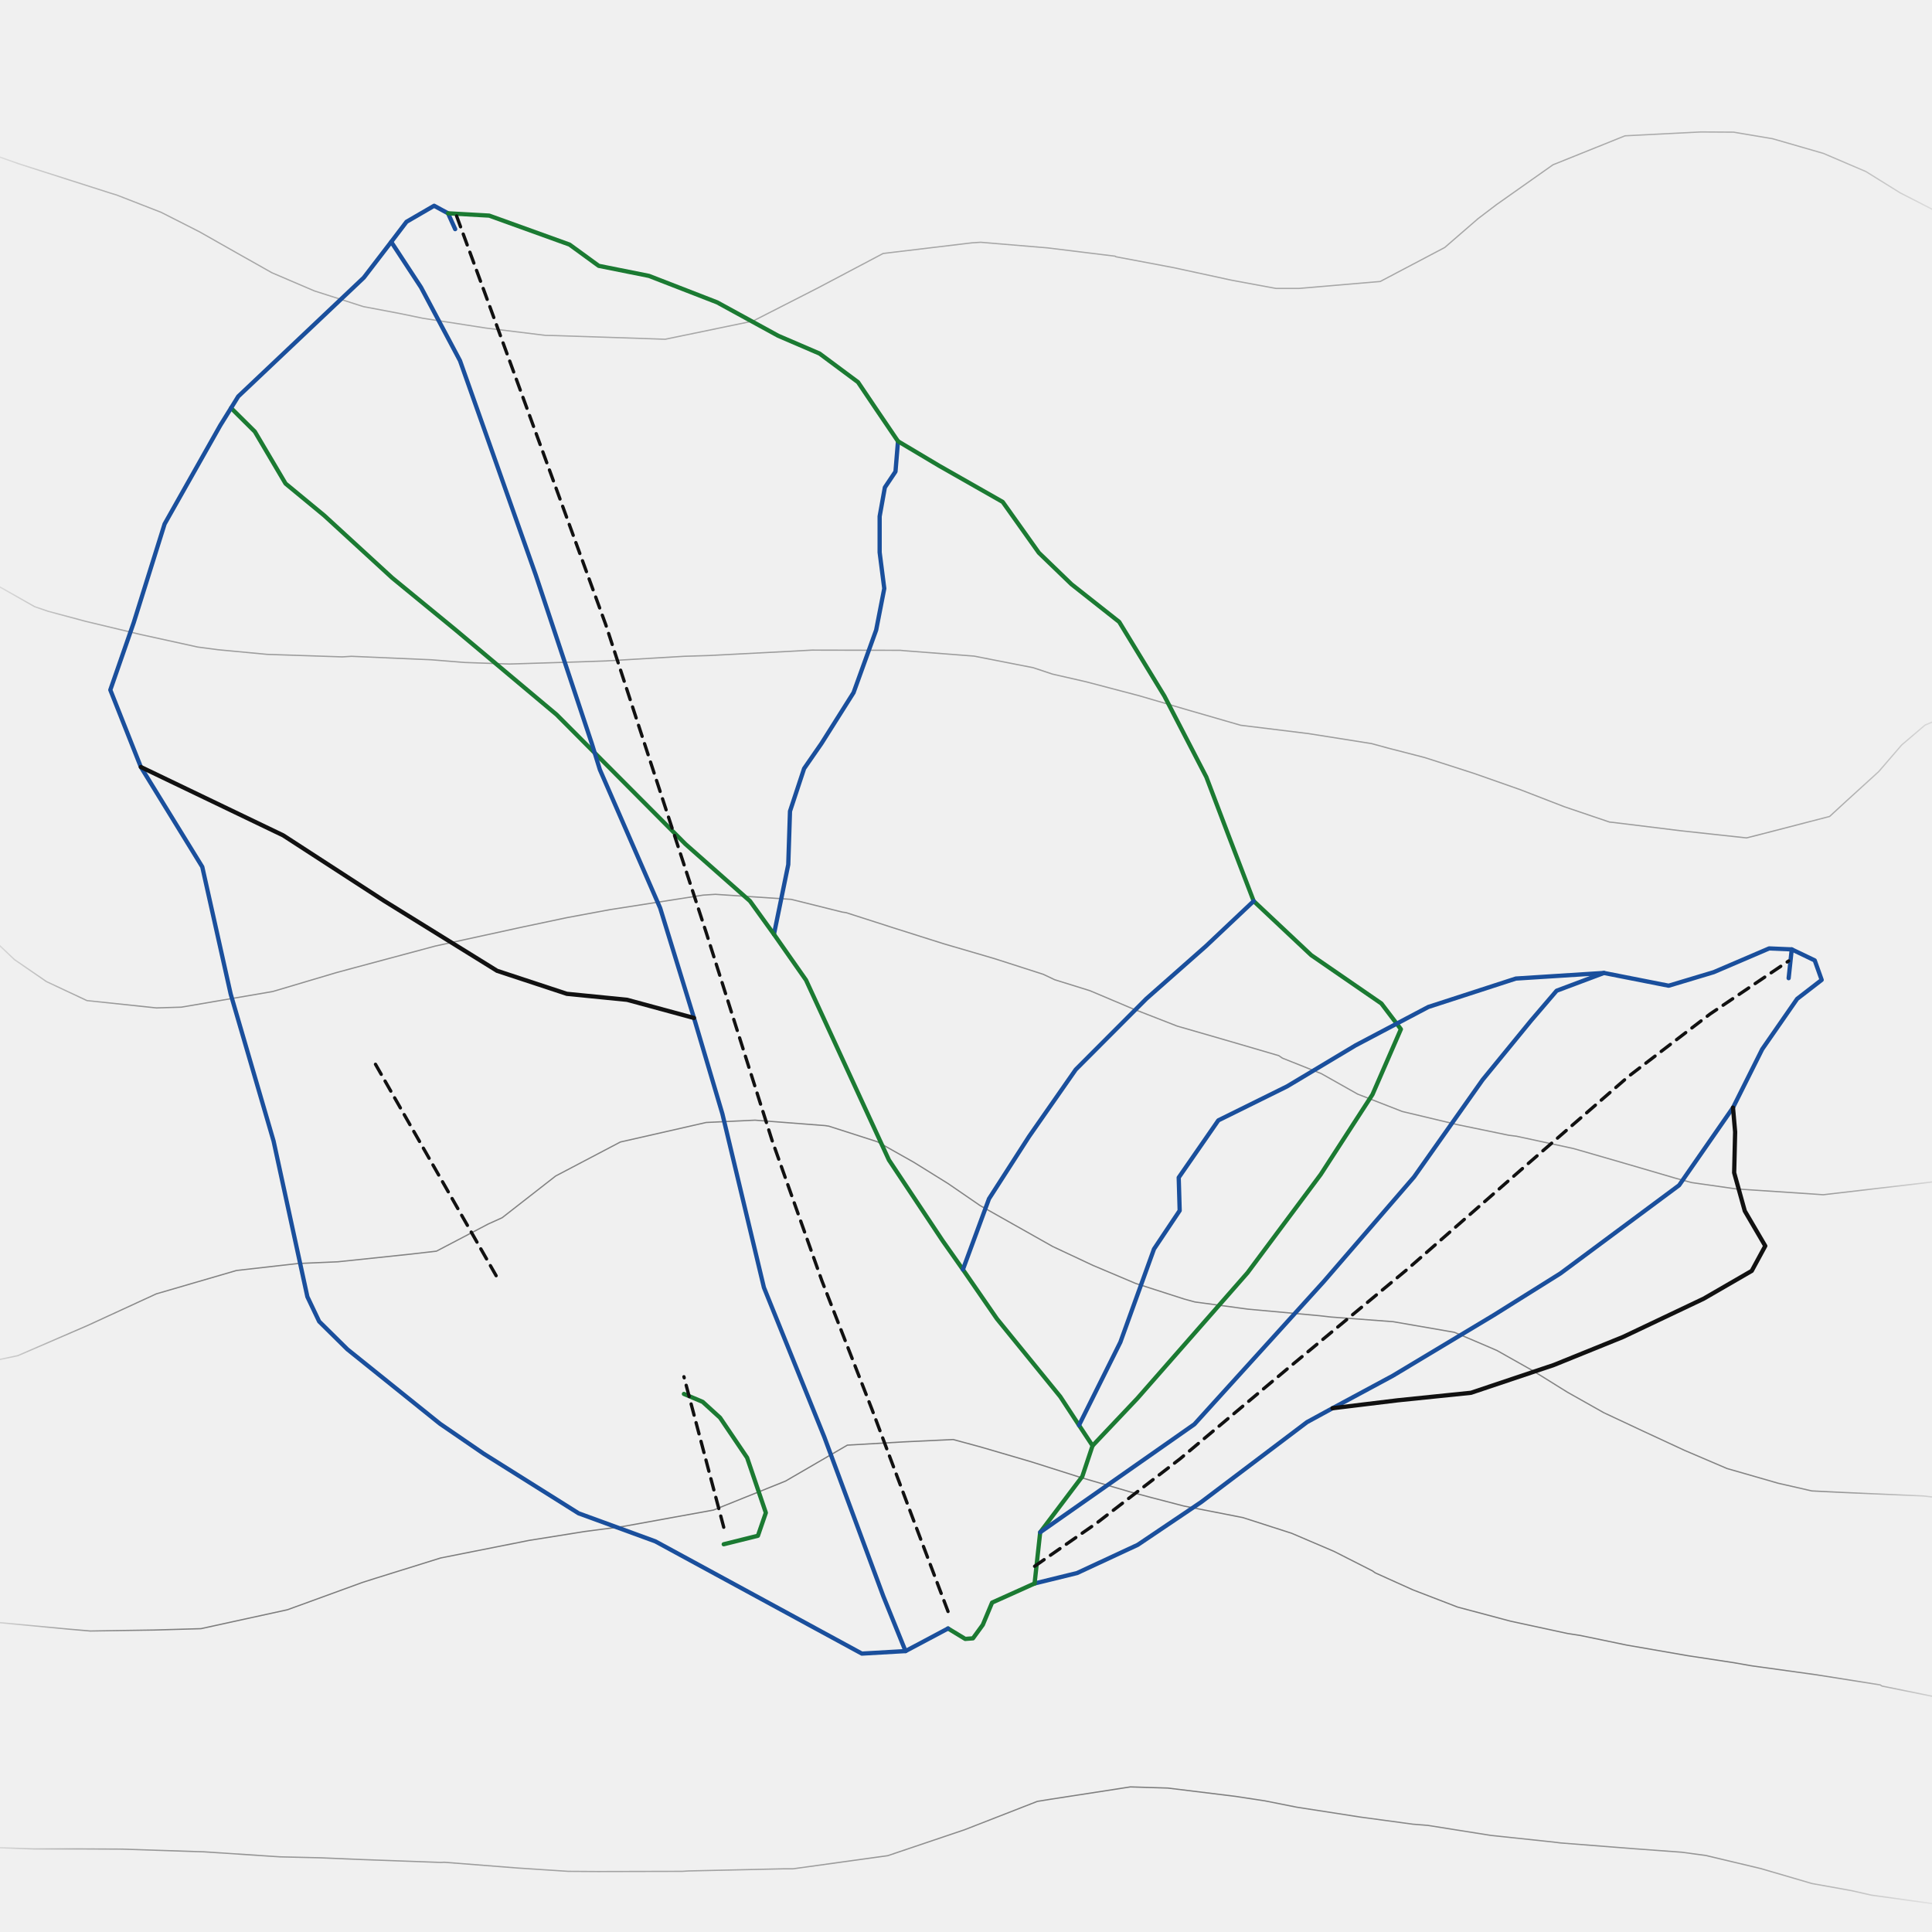
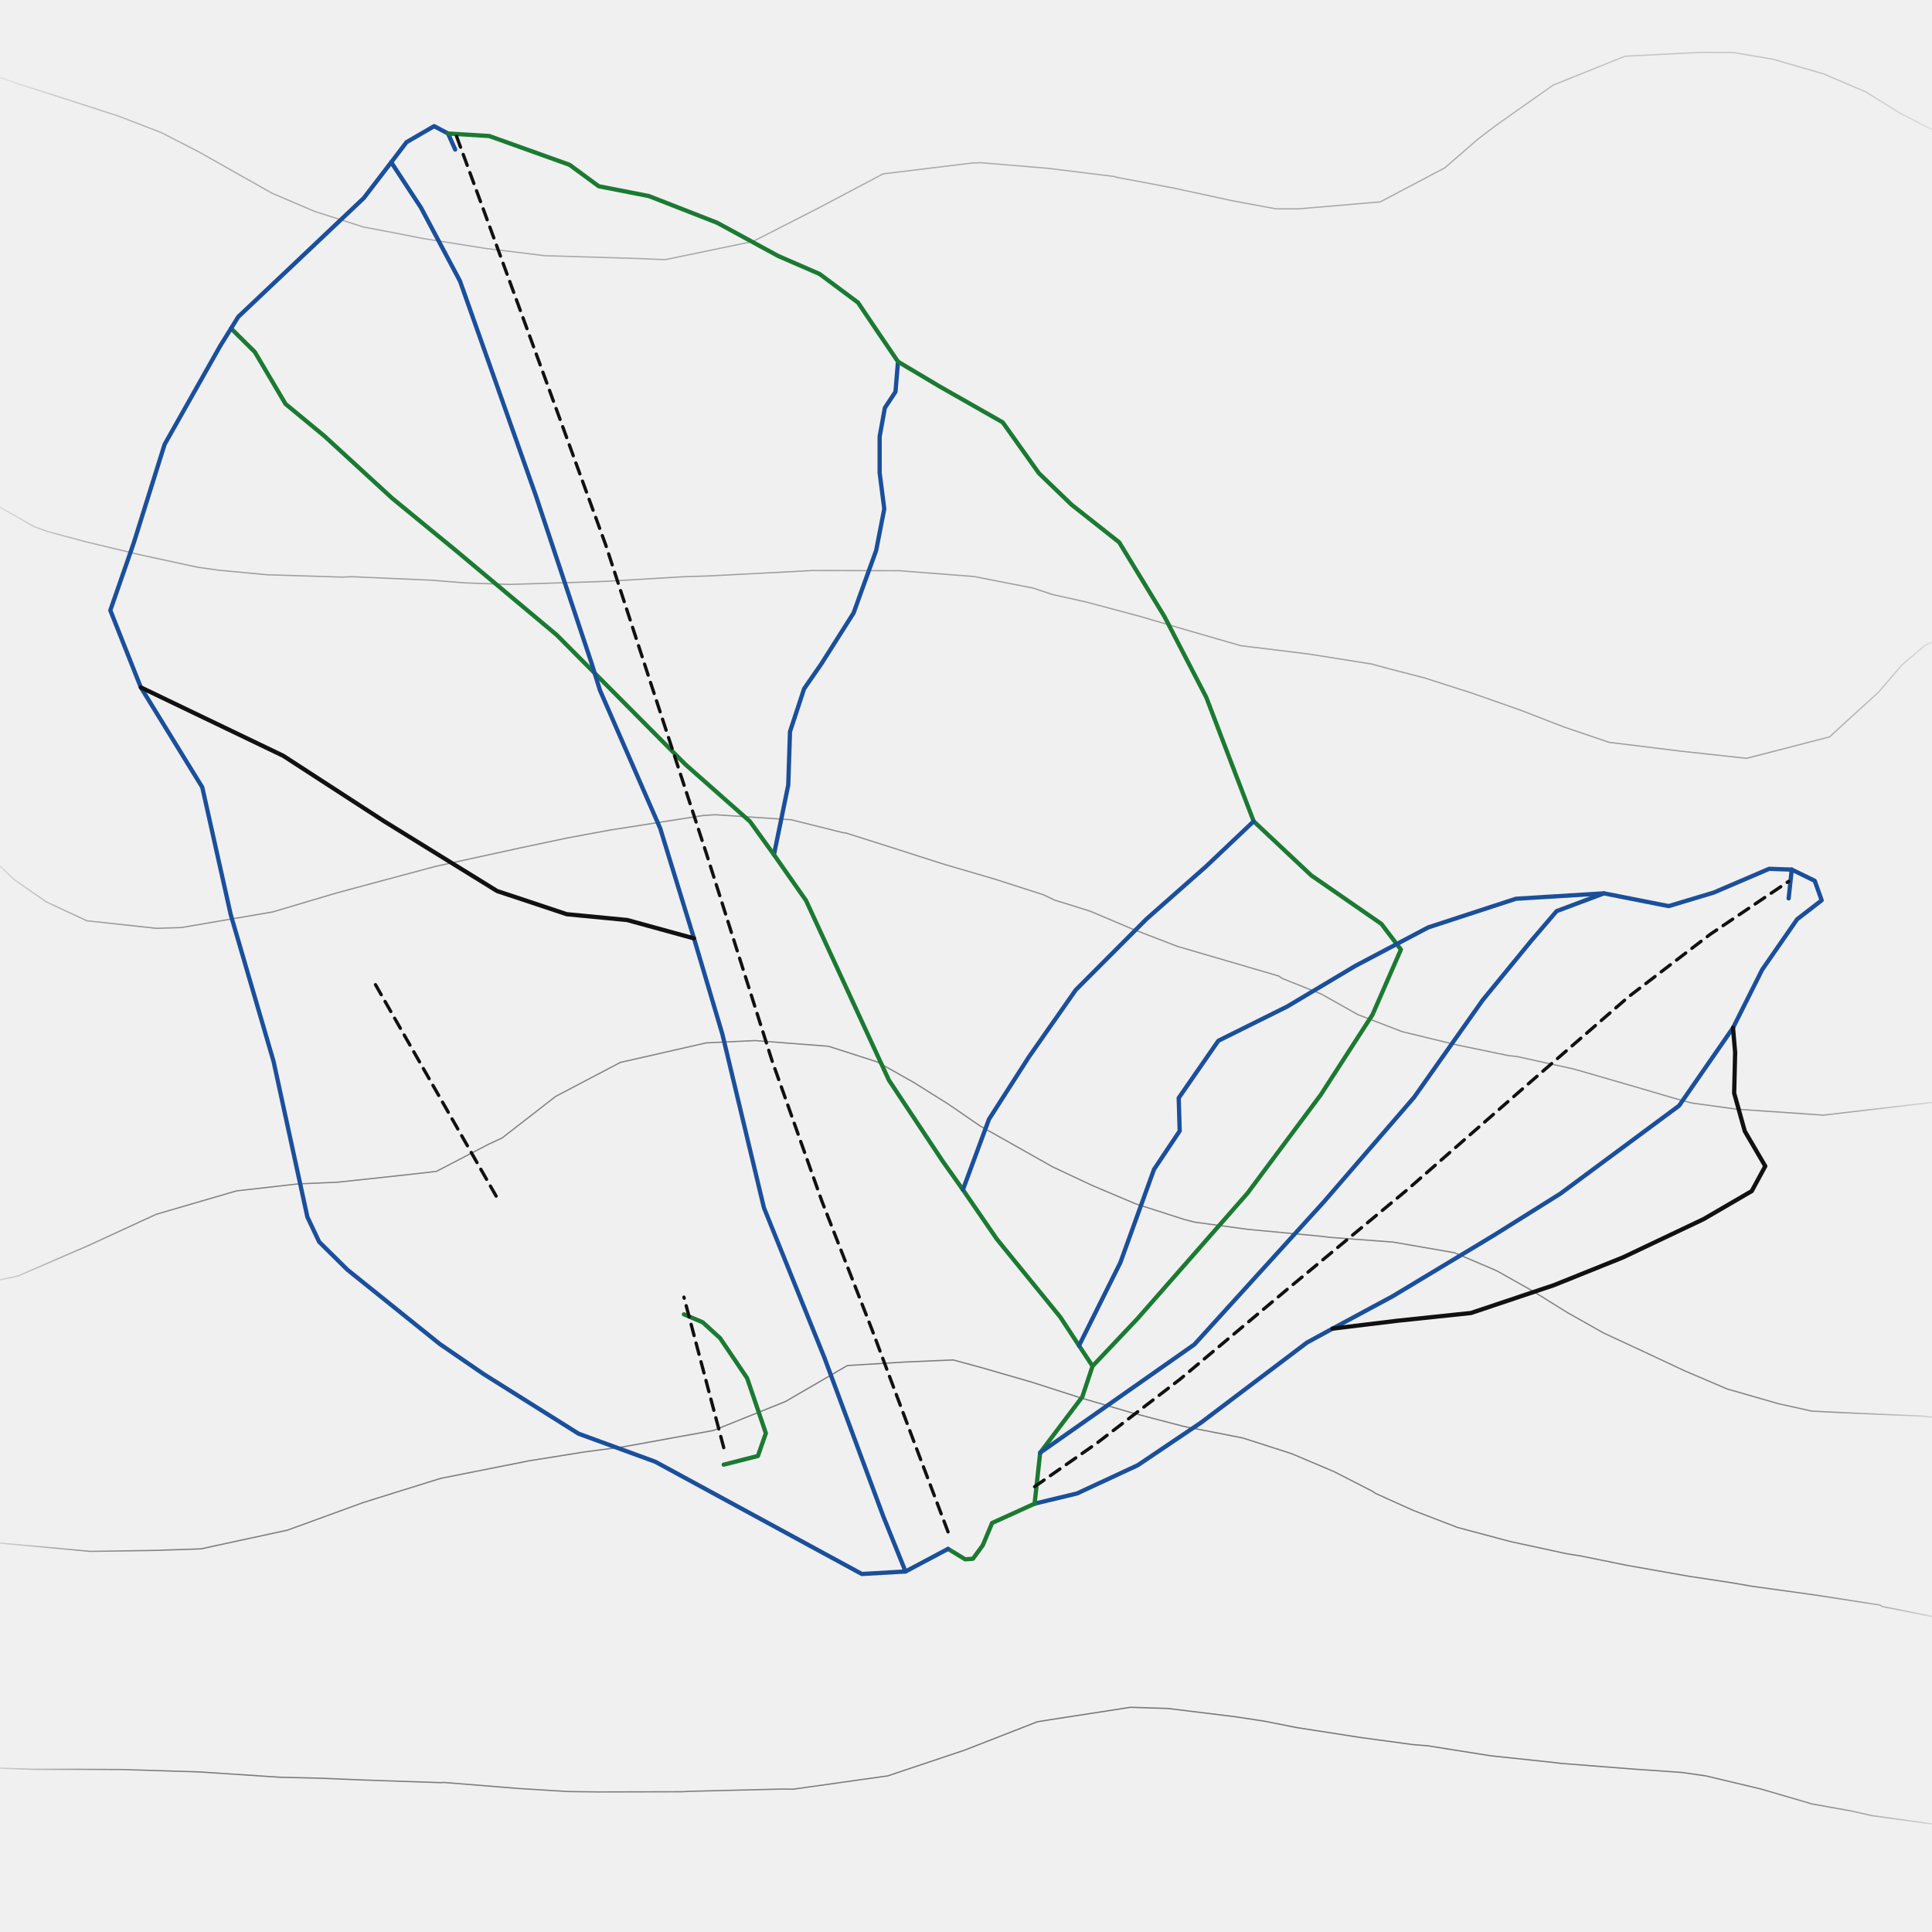
<svg xmlns="http://www.w3.org/2000/svg" viewBox="0 0 1000 1000">
  <g class="sh-frontal-art">
    <defs>
      <filter id="sh-fade-kinosoo-ridge" x="-25%" y="-25%" width="150%" height="150%">
        <feGaussianBlur stdDeviation="42" />
      </filter>
      <mask id="sh-contour-fade-kinosoo-ridge" maskUnits="userSpaceOnUse" x="0" y="0" width="1000" height="1000">
        <rect x="0" y="0" width="1000" height="1000" fill="#000" />
        <rect x="8" y="8" width="984" height="984" fill="#fff" filter="url(#sh-fade-kinosoo-ridge)" />
      </mask>
    </defs>
    <g mask="url(#sh-contour-fade-kinosoo-ridge)">
-       <polyline class="sh-frontal-contour" points="-145.9,-212.3 -118.5,-205.1 -91.1,-197.8 -83.2,-194.8 -65.8,-189.8 -43.8,-180.4 -25.0,-169.8 -6.3,-159.2 13.6,-149.0 34.5,-139.3 55.4,-129.5 77.5,-120.2 93.2,-114.0 102.7,-112.1 134.4,-106.5 168.3,-101.8 170.8,-101.2 217.5,-109.7 254.3,-125.0 274.4,-125.2 312.6,-122.1 319.6,-120.8 345.4,-117.0 376.0,-111.0 394.4,-110.0 411.6,-124.8 419.8,-133.1 418.7,-145.5 410.7,-160.3 402.7,-175.1 401.5,-186.4 401.2,-192.4 411.5,-214.4 415.0,-217.8" fill="none" stroke="#000" stroke-opacity="0.240" stroke-width="0.66" style="fill:none;stroke:#000;stroke-opacity:0.240;stroke-width:0.66;stroke-dasharray:none;stroke-linejoin:round;stroke-linecap:round;vector-effect:none" />
-       <polyline class="sh-frontal-contour" points="-184.3,70.8 -165.1,68.9 -119.3,59.8 -109.5,59.6 -67.0,60.9 -56.4,62.4 -38.5,67.8 -14.3,76.3 9.8,84.8 35.1,92.9 57.3,100.0 60.3,100.9 83.4,109.9 103.3,120.0 122.0,130.6 140.8,141.2 162.8,150.6 188.1,158.7 206.6,162.2 218.7,164.7 251.5,169.8 282.4,173.6 287.5,173.7 330.0,175.1 344.3,175.6 389.7,166.2 423.6,148.9 457.1,131.2 503.0,125.7 507.6,125.4 542.2,128.3 577.2,132.6 577.6,132.9 607.8,138.6 637.3,145.0 660.5,149.3 672.3,149.3 714.4,145.7 747.8,128.1 765.0,113.2 774.6,105.9 803.8,85.3 841.1,70.3 880.4,68.3 897.3,68.4 917.5,71.8 943.8,79.4 965.8,88.8 983.5,99.8 1003.4,110.0 1026.4,118.9 1032.9,121.0 1053.8,126.2 1082.3,133.0 1110.8,139.8 1129.5,146.9 1135.0,148.3 1157.0,157.7 1182.2,165.7 1219.4,168.1" fill="none" stroke="#000" stroke-opacity="0.308" stroke-width="0.66" style="fill:none;stroke:#000;stroke-opacity:0.308;stroke-width:0.66;stroke-dasharray:none;stroke-linejoin:round;stroke-linecap:round;vector-effect:none" />
-       <polyline class="sh-frontal-contour" points="-211.4,242.0 -194.5,246.7 -185.1,249.7 -156.6,256.5 -129.2,263.8 -101.8,271.0 -97.9,272.6 -74.4,278.3 -43.8,284.2 -19.6,292.8 -0.8,303.4 17.9,314.0 24.9,316.4 44.3,321.6 72.7,328.4 102.3,334.9 112.9,336.3 138.3,338.7 177.2,340.0 181.9,339.7 223.3,341.5 240.6,342.9 263.6,343.7 299.2,342.6 313.7,342.1 354.1,339.7 367.0,339.3 409.4,337.1 420.2,336.5 466.0,336.6 468.0,336.8 504.2,339.6 534.8,345.6 544.7,348.9 562.2,352.9 589.6,360.1 615.9,367.8 642.2,375.4 677.2,379.7 710.0,384.9 718.4,387.2 737.4,392.1 762.6,400.2 786.8,408.7 809.8,417.6 833.1,425.5 835.1,425.7 870.0,430.0 904.0,433.7 911.5,431.8 947.0,422.6 955.7,414.6 972.4,399.4 984.3,385.6 996.4,375.3 1033.1,359.9 1055.5,357.9 1087.0,356.3 1101.2,358.0 1136.2,362.3 1159.4,365.5 1170.0,367.0 1201.7,372.6" fill="none" stroke="#000" stroke-opacity="0.345" stroke-width="0.66" style="fill:none;stroke:#000;stroke-opacity:0.345;stroke-width:0.66;stroke-dasharray:none;stroke-linejoin:round;stroke-linecap:round;vector-effect:none" />
-       <polyline class="sh-frontal-contour" points="-196.6,484.0 -192.1,484.8 -154.9,488.2 -134.2,486.3 -93.6,473.6 -49.2,463.4 -45.6,463.6 -21.4,472.1 -5.9,484.0 7.5,496.7 24.1,508.1 45.0,517.9 81.0,521.7 93.9,521.3 141.2,513.2 174.2,503.4 182.7,501.1 225.2,489.7 270.1,479.9 293.3,475.0 315.9,470.8 364.0,463.3 370.3,462.9 409.5,465.5 436.0,472.1 438.0,472.4 463.2,480.5 488.5,488.5 514.8,496.2 540.0,504.3 545.9,507.1 564.2,512.8 586.2,522.1 609.3,531.1 635.6,538.7 661.9,546.4 663.8,547.7 683.9,555.7 702.7,566.3 725.8,575.3 754.3,582.1 780.9,587.6 784.9,588.1 814.5,594.5 840.8,602.1 867.1,609.8 875.6,612.1 898.8,615.4 938.1,618.0 943.7,618.4 994.2,612.5 1000.0,611.8 1045.7,611.9 1053.3,612.5 1083.9,615.0 1115.6,620.5 1127.6,623.0 1148.4,625.7 1181.2,630.8 1205.3,635.8 1212.9,636.4" fill="none" stroke="#000" stroke-opacity="0.401" stroke-width="0.66" style="fill:none;stroke:#000;stroke-opacity:0.401;stroke-width:0.66;stroke-dasharray:none;stroke-linejoin:round;stroke-linecap:round;vector-effect:none" />
-       <polyline class="sh-frontal-contour" points="-204.4,721.9 -197.3,722.2 -157.6,721.6 -139.6,721.2 -103.3,718.4 -86.2,717.4 -39.2,711.3 -36.1,711.2 9.2,701.7 45.5,686.0 80.9,669.7 122.4,657.6 154.2,654.0 174.9,653.1 212.9,649.1 225.9,647.6 252.8,633.5 259.9,630.3 287.6,608.7 321.1,591.1 365.5,581.0 390.8,579.8 427.0,582.6 429.0,582.9 454.2,591.0 473.0,601.6 490.7,612.6 507.3,624.0 526.1,634.6 544.9,645.2 565.8,655.0 587.8,664.3 613.0,672.4 618.5,673.9 645.8,677.6 682.9,681.0 689.0,681.7 721.1,684.1 752.8,689.6 770.4,697.1 774.8,699.0 793.6,709.6 811.3,720.6 830.1,731.2 851.0,741.0 871.9,750.7 893.9,760.1 920.3,767.7 937.8,771.7 954.1,772.5 995.5,774.3 1001.6,775.0 1043.4,773.5 1060.3,774.7 1084.8,775.3 1117.6,780.5 1130.7,782.5 1149.3,786.0 1180.0,792.0 1211.2,797.3 1212.8,797.2" fill="none" stroke="#000" stroke-opacity="0.457" stroke-width="0.66" style="fill:none;stroke:#000;stroke-opacity:0.457;stroke-width:0.66;stroke-dasharray:none;stroke-linejoin:round;stroke-linecap:round;vector-effect:none" />
-       <polyline class="sh-frontal-contour" points="-193.5,841.5 -190.3,841.3 -143.5,841.0 -135.3,840.9 -91.3,838.6 -79.1,839.0 -43.5,837.9 -19.9,839.0 -2.0,839.7 35.1,843.2 46.7,844.2 79.7,843.7 104.0,843.0 148.8,833.2 187.5,819.1 194.4,816.9 228.1,806.4 273.9,797.3 302.7,792.7 322.5,790.1 369.3,781.6 406.6,766.6 438.6,748.0 468.1,746.3 493.4,745.1 507.4,748.9 533.7,756.6 558.9,764.6 585.3,772.3 596.2,775.2 612.7,779.5 643.3,785.5 668.5,793.6 690.5,803.0 710.4,813.1 711.8,814.1 731.3,822.9 754.4,831.8 781.8,839.1 811.4,845.5 817.9,846.5 842.0,851.5 873.7,857.0 897.4,860.6 906.5,862.2 940.4,866.9 973.2,872.1 974.1,872.7 1002.7,878.5 1032.3,884.9 1058.8,890.4 1062.9,890.9 1096.8,895.6 1130.8,899.2 1132.8,899.5 1172.0,902.1 1195.6,903.2 1214.5,903.5" fill="none" stroke="#000" stroke-opacity="0.480" stroke-width="0.66" style="fill:none;stroke:#000;stroke-opacity:0.480;stroke-width:0.66;stroke-dasharray:none;stroke-linejoin:round;stroke-linecap:round;vector-effect:none" />
-       <polyline class="sh-frontal-contour" points="-205.3,950.1 -191.8,948.9 -150.5,947.1 -141.8,947.3 -101.4,949.5 -85.7,951.1 -64.3,953.0 -25.1,955.6 -19.9,955.7 17.4,957.0 41.1,957.0 63.2,957.1 102.1,958.4 105.6,958.5 144.9,961.1 165.9,961.6 187.4,962.5 228.3,964.0 229.9,963.9 268.1,966.9 294.1,968.6 309.5,968.7 353.2,968.6 356.3,968.4 405.3,967.3 410.4,967.3 459.5,960.5 499.2,947.1 536.9,932.4 543.7,931.3 585.1,924.9 604.5,925.5 639.5,929.8 654.6,932.1 671.2,935.4 704.0,940.5 731.3,944.2 738.9,944.8 771.7,950.0 803.7,953.4 807.7,953.9 845.9,956.9 870.4,958.7 883.0,960.4 911.5,967.2 937.8,974.9 958.4,978.6 968.5,980.9 1002.3,985.6 1030.8,987.8 1040.5,988.6 1078.7,991.7 1097.5,993.1 1117.9,994.3 1157.2,997.0 1163.3,997.7 1192.1,1001.3" fill="none" stroke="#000" stroke-opacity="0.500" stroke-width="0.66" style="fill:none;stroke:#000;stroke-opacity:0.500;stroke-width:0.66;stroke-dasharray:none;stroke-linejoin:round;stroke-linecap:round;vector-effect:none" />
+       <polyline class="sh-frontal-contour" points="-25.0,-211.0 -6.3,-200.4 13.6,-190.3 34.5,-180.5 55.4,-170.7 77.5,-161.4 93.2,-155.2 102.7,-153.3 134.4,-147.7 168.3,-143.0 170.8,-142.4 217.5,-150.9 254.3,-166.3 274.4,-166.4 312.6,-163.3 319.6,-162.0 345.4,-158.2 376.0,-152.2 394.4,-151.2 411.6,-166.1 419.8,-174.4 418.7,-186.7 410.7,-201.5 402.7,-216.3" fill="none" stroke="#000" stroke-opacity="0.240" stroke-width="0.66" style="fill:none;stroke:#000;stroke-opacity:0.240;stroke-width:0.66;stroke-dasharray:none;stroke-linejoin:round;stroke-linecap:round;vector-effect:none" />
+       <polyline class="sh-frontal-contour" points="-184.3,29.6 -165.1,27.7 -119.3,18.6 -109.5,18.3 -67.0,19.7 -56.4,21.2 -38.5,26.5 -14.3,35.0 9.8,43.5 35.1,51.6 57.3,58.8 60.3,59.7 83.4,68.6 103.3,78.8 122.0,89.4 140.8,100.0 162.8,109.4 188.1,117.5 206.6,121.0 218.7,123.4 251.5,128.6 282.4,132.4 287.5,132.5 330.0,133.8 344.3,134.4 389.7,125.0 423.6,107.7 457.1,90.0 503.0,84.4 507.6,84.2 542.2,87.1 577.2,91.4 577.6,91.7 607.8,97.4 637.3,103.8 660.5,108.1 672.3,108.1 714.4,104.5 747.8,86.9 765.0,72.0 774.6,64.7 803.8,44.1 841.1,29.1 880.4,27.1 897.3,27.2 917.5,30.6 943.8,38.2 965.8,47.6 983.5,58.6 1003.4,68.8 1026.4,77.7 1032.9,79.8 1053.8,84.9 1082.3,91.8 1110.8,98.6 1129.5,105.7 1135.0,107.1 1157.0,116.4 1182.2,124.5 1219.4,126.9" fill="none" stroke="#000" stroke-opacity="0.299" stroke-width="0.66" style="fill:none;stroke:#000;stroke-opacity:0.299;stroke-width:0.66;stroke-dasharray:none;stroke-linejoin:round;stroke-linecap:round;vector-effect:none" />
+       <polyline class="sh-frontal-contour" points="-211.4,200.8 -194.5,205.5 -185.1,208.5 -156.6,215.3 -129.2,222.6 -101.8,229.8 -97.9,231.3 -74.4,237.0 -43.8,243.0 -19.6,251.5 -0.8,262.1 17.9,272.7 24.9,275.2 44.3,280.4 72.7,287.2 102.3,293.6 112.9,295.1 138.3,297.5 177.2,298.7 181.9,298.5 223.3,300.3 240.6,301.7 263.6,302.5 299.2,301.4 313.7,300.9 354.1,298.5 367.0,298.1 409.4,295.9 420.2,295.3 466.0,295.4 468.0,295.6 504.2,298.4 534.8,304.4 544.7,307.7 562.2,311.6 589.6,318.9 615.9,326.6 642.2,334.2 677.2,338.5 710.0,343.7 718.4,346.0 737.4,350.9 762.6,359.0 786.8,367.5 809.8,376.4 833.1,384.3 835.1,384.5 870.0,388.8 904.0,392.5 911.5,390.6 947.0,381.4 955.7,373.4 972.4,358.2 984.3,344.3 996.4,334.0 1033.1,318.7 1055.5,316.7 1087.0,315.1 1101.2,316.8 1136.2,321.1 1159.4,324.3 1170.0,325.8 1201.7,331.4" fill="none" stroke="#000" stroke-opacity="0.338" stroke-width="0.66" style="fill:none;stroke:#000;stroke-opacity:0.338;stroke-width:0.66;stroke-dasharray:none;stroke-linejoin:round;stroke-linecap:round;vector-effect:none" />
+       <polyline class="sh-frontal-contour" points="-196.6,442.8 -192.1,443.5 -154.9,447.0 -134.2,445.1 -93.6,432.3 -49.2,422.2 -45.6,422.4 -21.4,430.9 -5.9,442.7 7.5,455.4 24.1,466.9 45.0,476.6 81.0,480.5 93.9,480.1 141.2,472.0 174.2,462.2 182.7,459.9 225.2,448.5 270.1,438.7 293.3,433.8 315.9,429.6 364.0,422.1 370.3,421.7 409.5,424.3 436.0,430.9 438.0,431.2 463.2,439.2 488.5,447.3 514.8,455.0 540.0,463.1 545.9,465.9 564.2,471.6 586.2,480.9 609.3,489.8 635.6,497.5 661.9,505.2 663.8,506.5 683.9,514.5 702.7,525.1 725.8,534.0 754.3,540.9 780.9,546.4 784.9,546.8 814.5,553.3 840.8,560.9 867.1,568.6 875.6,570.9 898.8,574.1 938.1,576.8 943.7,577.2 994.2,571.3 1000.0,570.6 1045.7,570.7 1053.3,571.3 1083.9,573.8 1115.6,579.3 1127.6,581.8 1148.4,584.5 1181.2,589.6 1205.3,594.6 1212.9,595.2" fill="none" stroke="#000" stroke-opacity="0.397" stroke-width="0.66" style="fill:none;stroke:#000;stroke-opacity:0.397;stroke-width:0.66;stroke-dasharray:none;stroke-linejoin:round;stroke-linecap:round;vector-effect:none" />
+       <polyline class="sh-frontal-contour" points="-204.4,680.7 -197.3,681.0 -157.6,680.4 -139.6,680.0 -103.3,677.2 -86.2,676.1 -39.2,670.1 -36.1,669.9 9.2,660.5 45.5,644.8 80.9,628.5 122.4,616.4 154.2,612.8 174.9,611.9 212.9,607.8 225.9,606.3 252.8,592.3 259.9,589.0 287.6,567.5 321.1,549.9 365.5,539.8 390.8,538.6 427.0,541.4 429.0,541.6 454.2,549.7 473.0,560.3 490.7,571.4 507.3,582.8 526.1,593.4 544.9,604.0 565.8,613.8 587.8,623.1 613.0,631.2 618.5,632.6 645.8,636.3 682.9,639.8 689.0,640.5 721.1,642.9 752.8,648.4 770.4,655.9 774.8,657.8 793.6,668.4 811.3,679.4 830.1,690.0 851.0,699.7 871.9,709.5 893.9,718.9 920.3,726.5 937.8,730.4 954.1,731.2 995.5,733.0 1001.6,733.7 1043.4,732.3 1060.3,733.4 1084.8,734.1 1117.6,739.2 1130.7,741.3 1149.3,744.8 1180.0,750.8 1211.2,756.0 1212.8,755.9" fill="none" stroke="#000" stroke-opacity="0.455" stroke-width="0.66" style="fill:none;stroke:#000;stroke-opacity:0.455;stroke-width:0.66;stroke-dasharray:none;stroke-linejoin:round;stroke-linecap:round;vector-effect:none" />
+       <polyline class="sh-frontal-contour" points="-193.5,800.3 -190.3,800.1 -143.5,799.8 -135.3,799.7 -91.3,797.4 -79.1,797.7 -43.5,796.7 -19.9,797.8 -2.0,798.5 35.1,801.9 46.7,803.0 79.7,802.5 104.0,801.7 148.8,792.0 187.5,777.9 194.4,775.7 228.1,765.2 273.9,756.1 302.7,751.5 322.5,748.9 369.3,740.4 406.6,725.4 438.6,706.8 468.1,705.0 493.4,703.9 507.4,707.7 533.7,715.3 558.9,723.4 585.3,731.1 596.2,734.0 612.7,738.3 643.3,744.3 668.5,752.4 690.5,761.7 710.4,771.9 711.8,772.9 731.3,781.7 754.4,790.6 781.8,797.9 811.4,804.3 817.9,805.3 842.0,810.2 873.7,815.8 897.4,819.4 906.5,821.0 940.4,825.7 973.2,830.8 974.1,831.5 1002.7,837.2 1032.3,843.6 1058.8,849.2 1062.9,849.6 1096.8,854.4 1130.8,858.0 1132.8,858.2 1172.0,860.9 1195.6,862.0 1214.5,862.2" fill="none" stroke="#000" stroke-opacity="0.479" stroke-width="0.66" style="fill:none;stroke:#000;stroke-opacity:0.479;stroke-width:0.66;stroke-dasharray:none;stroke-linejoin:round;stroke-linecap:round;vector-effect:none" />
+       <polyline class="sh-frontal-contour" points="-205.3,908.8 -191.8,907.7 -150.5,905.9 -141.8,906.1 -101.4,908.3 -85.7,909.9 -64.3,911.8 -25.1,914.4 -19.9,914.5 17.4,915.8 41.1,915.8 63.2,915.9 102.1,917.1 105.6,917.3 144.9,919.9 165.9,920.4 187.4,921.3 228.3,922.7 229.9,922.6 268.1,925.7 294.1,927.3 309.5,927.5 353.2,927.4 356.3,927.2 405.3,926.0 410.4,926.1 459.5,919.2 499.2,905.9 536.9,891.2 543.7,890.1 585.1,883.7 604.5,884.3 639.5,888.6 654.6,890.9 671.2,894.2 704.0,899.3 731.3,903.0 738.9,903.6 771.7,908.8 803.7,912.2 807.7,912.7 845.9,915.7 870.4,917.4 883.0,919.2 911.5,926.0 937.8,933.7 958.4,937.4 968.5,939.7 1002.3,944.4 1030.8,946.6 1040.5,947.4 1078.7,950.5 1097.5,951.8 1117.9,953.1 1157.2,955.7 1163.3,956.4 1192.1,960.0" fill="none" stroke="#000" stroke-opacity="0.500" stroke-width="0.66" style="fill:none;stroke:#000;stroke-opacity:0.500;stroke-width:0.66;stroke-dasharray:none;stroke-linejoin:round;stroke-linecap:round;vector-effect:none" />
    </g>
-     <polyline class="sh-frontal-run" points="927.4,491.4 939.3,497.1 942.9,507.2 930.2,517.0 912.1,543.1 897.0,573.3 869.1,613.5 807.7,659.1 773.2,680.7 720.9,712.1 689.7,728.9 676.5,736.1 621.7,777.5 588.9,799.6 557.5,814.2 535.5,819.6" fill="none" stroke="#1a4f9c" style="fill:none;stroke:#1a4f9c;stroke-width:2.2;stroke-dasharray:none;stroke-linejoin:round;stroke-linecap:round;vector-effect:none" />
-     <polyline class="sh-frontal-run" points="464.8,228.4 463.5,244.1 458.0,252.3 455.3,267.3 455.3,285.9 457.7,304.6 453.5,326.1 441.8,358.5 425.2,384.8 416.2,397.8 408.9,419.9 408.0,447.5 400.6,483.6" fill="none" stroke="#1a4f9c" style="fill:none;stroke:#1a4f9c;stroke-width:2.2;stroke-dasharray:none;stroke-linejoin:round;stroke-linecap:round;vector-effect:none" />
-     <polyline class="sh-frontal-run" points="354.0,721.5 363.7,725.6 372.7,733.8 386.7,754.5 396.4,783.0 392.3,794.9 374.6,799.3" fill="none" stroke="#1b7a32" style="fill:none;stroke:#1b7a32;stroke-width:2.2;stroke-dasharray:none;stroke-linejoin:round;stroke-linecap:round;vector-effect:none" />
-     <polyline class="sh-frontal-run" points="119.6,211.2 131.9,223.4 147.8,250.3 167.8,266.8 203.0,299.1 235.9,326.1 288.1,369.9 354.8,436.9 388.2,466.4 400.6,483.6 417.2,507.3 460.1,600.4 487.9,642.2 498.4,657.1 516.0,682.6 548.8,722.9 558.5,737.7 565.5,748.3 560.2,764.2 538.4,793.1 535.5,819.6" fill="none" stroke="#1b7a32" style="fill:none;stroke:#1b7a32;stroke-width:2.2;stroke-dasharray:none;stroke-linejoin:round;stroke-linecap:round;vector-effect:none" />
-     <polyline class="sh-frontal-run" points="535.5,819.6 513.5,829.5 508.7,841.0 503.6,848.0 499.6,848.3 490.7,842.9" fill="none" stroke="#1b7a32" style="fill:none;stroke:#1b7a32;stroke-width:2.2;stroke-dasharray:none;stroke-linejoin:round;stroke-linecap:round;vector-effect:none" />
-     <polyline class="sh-frontal-run" points="897.0,573.3 898.1,585.9 897.6,607.0 903.1,626.8 913.7,644.9 906.7,657.8 881.8,672.2 840.1,692.0 804.3,706.5 761.4,720.9 723.4,724.8 689.7,728.9" fill="none" stroke="#111" style="fill:none;stroke:#111;stroke-width:2.2;stroke-dasharray:none;stroke-linejoin:round;stroke-linecap:round;vector-effect:none" />
-     <polyline class="sh-frontal-run" points="202.5,125.2 217.9,148.7 238.1,186.7 254.2,232.2 277.3,297.6 306.3,384.8 310.5,398.4 341.7,470.0 359.2,526.9 373.9,576.5 395.4,666.4 426.7,743.9 457.2,826.2 468.7,854.6" fill="none" stroke="#1a4f9c" style="fill:none;stroke:#1a4f9c;stroke-width:2.2;stroke-dasharray:none;stroke-linejoin:round;stroke-linecap:round;vector-effect:none" />
-     <polyline class="sh-frontal-run" points="235.6,118.6 231.9,110.4 224.7,106.5 210.4,114.8 202.5,125.2 188.3,143.7 123.3,205.2 119.6,211.2 114.0,220.2 85.2,271.2 69.2,322.3 57.1,357.1 72.9,397.0 104.7,448.7 119.4,514.5 141.6,590.6 159.1,671.2 165.2,684.0 179.8,698.4 227.7,736.9 250.3,752.4 299.5,783.3 339.2,797.8 446.1,855.9 468.7,854.6 490.7,842.9" fill="none" stroke="#1a4f9c" style="fill:none;stroke:#1a4f9c;stroke-width:2.2;stroke-dasharray:none;stroke-linejoin:round;stroke-linecap:round;vector-effect:none" />
-     <polyline class="sh-frontal-run" points="231.9,110.4 253.2,111.6 294.8,126.6 309.9,137.6 335.9,142.8 371.2,156.5 402.8,173.8 424.2,183.0 444.1,197.8 453.4,211.6 464.8,228.4 486.3,241.2 519.0,259.8 537.7,286.1 554.6,302.4 579.3,321.9 602.7,360.3 624.4,402.2 635.8,432.2 648.9,466.4 678.7,494.4 715.0,519.4 725.1,532.7 710.4,566.5 683.6,607.9 645.7,658.8 588.7,723.8 565.5,748.3" fill="none" stroke="#1b7a32" style="fill:none;stroke:#1b7a32;stroke-width:2.2;stroke-dasharray:none;stroke-linejoin:round;stroke-linecap:round;vector-effect:none" />
-     <polyline class="sh-frontal-run" points="830.2,503.6 805.7,512.8 792.6,528.1 767.4,558.9 731.9,609.2 685.2,663.3 618.2,737.2 538.4,793.1" fill="none" stroke="#1a4f9c" style="fill:none;stroke:#1a4f9c;stroke-width:2.2;stroke-dasharray:none;stroke-linejoin:round;stroke-linecap:round;vector-effect:none" />
-     <polyline class="sh-frontal-run" points="648.9,466.4 624.1,489.8 593.4,516.9 556.8,553.6 532.6,588.3 511.9,620.5 498.4,657.1" fill="none" stroke="#1a4f9c" style="fill:none;stroke:#1a4f9c;stroke-width:2.2;stroke-dasharray:none;stroke-linejoin:round;stroke-linecap:round;vector-effect:none" />
-     <polyline class="sh-frontal-run" points="925.8,506.3 927.4,491.4 915.7,490.9 887.0,503.2 863.7,510.2 830.2,503.6 784.6,506.5 739.3,521.2 701.6,541.1 666.2,562.3 630.6,579.9 610.1,609.5 610.6,626.6 597.3,646.5 579.9,694.7 558.5,737.7" fill="none" stroke="#1a4f9c" style="fill:none;stroke:#1a4f9c;stroke-width:2.2;stroke-dasharray:none;stroke-linejoin:round;stroke-linecap:round;vector-effect:none" />
-     <polyline class="sh-frontal-run" points="72.9,397.0 146.6,432.4 198.7,466.2 257.3,502.5 293.4,514.4 324.6,517.5 359.2,526.9" fill="none" stroke="#111" style="fill:none;stroke:#111;stroke-width:2.2;stroke-dasharray:none;stroke-linejoin:round;stroke-linecap:round;vector-effect:none" />
-     <polyline class="sh-frontal-lift" points="490.7,834.1 472.6,786.2 451.3,729.4 425.4,662.9 399.6,590.2 374.2,510.0 365.5,482.6 336.7,394.4 313.6,323.5 282.8,238.9 251.6,153.4 235.6,109.8" fill="none" stroke="#111" style="fill:none;stroke:#111;stroke-width:1.7;stroke-dasharray:6 4;stroke-linejoin:round;stroke-linecap:round;vector-effect:none" />
-     <polyline class="sh-frontal-lift" points="256.8,660.3 193.8,549.9" fill="none" stroke="#111" style="fill:none;stroke:#111;stroke-width:1.7;stroke-dasharray:6 4;stroke-linejoin:round;stroke-linecap:round;vector-effect:none" />
-     <polyline class="sh-frontal-lift" points="374.6,790.5 354.0,712.6" fill="none" stroke="#111" style="fill:none;stroke:#111;stroke-width:1.7;stroke-dasharray:6 4;stroke-linejoin:round;stroke-linecap:round;vector-effect:none" />
-     <polyline class="sh-frontal-lift" points="535.5,810.7 567.7,788.3 610.9,755.0 666.1,708.7 728.4,657.0 788.4,604.5 843.1,557.0 885.2,524.8 925.8,497.4" fill="none" stroke="#111" style="fill:none;stroke:#111;stroke-width:1.7;stroke-dasharray:6 4;stroke-linejoin:round;stroke-linecap:round;vector-effect:none" />
+     <polyline class="sh-frontal-run" points="927.4,450.1 939.3,455.9 942.9,466.0 930.2,475.8 912.1,501.9 897.0,532.0 869.1,572.3 807.7,617.8 773.2,639.4 720.9,670.9 689.7,687.7 676.5,694.9 621.7,736.3 588.9,758.4 557.5,773.0 535.5,778.3" fill="none" stroke="#1a4f9c" style="fill:none;stroke:#1a4f9c;stroke-width:2.2;stroke-dasharray:none;stroke-linejoin:round;stroke-linecap:round;vector-effect:none" />
+     <polyline class="sh-frontal-run" points="464.8,187.2 463.5,202.8 458.0,211.1 455.3,226.0 455.3,244.7 457.7,263.4 453.5,284.9 441.8,317.3 425.2,343.5 416.2,356.5 408.9,378.7 408.0,406.3 400.6,442.4" fill="none" stroke="#1a4f9c" style="fill:none;stroke:#1a4f9c;stroke-width:2.2;stroke-dasharray:none;stroke-linejoin:round;stroke-linecap:round;vector-effect:none" />
+     <polyline class="sh-frontal-run" points="354.0,680.3 363.7,684.4 372.7,692.6 386.7,713.3 396.4,741.8 392.3,753.6 374.6,758.1" fill="none" stroke="#1b7a32" style="fill:none;stroke:#1b7a32;stroke-width:2.2;stroke-dasharray:none;stroke-linejoin:round;stroke-linecap:round;vector-effect:none" />
+     <polyline class="sh-frontal-run" points="119.6,170.0 131.9,182.2 147.8,209.1 167.8,225.6 203.0,257.9 235.9,284.9 288.1,328.6 354.8,395.7 388.2,425.2 400.6,442.4 417.2,466.1 460.1,559.1 487.9,601.0 498.4,615.8 516.0,641.4 548.8,681.7 558.5,696.5 565.5,707.1 560.2,723.0 538.4,751.9 535.5,778.3" fill="none" stroke="#1b7a32" style="fill:none;stroke:#1b7a32;stroke-width:2.2;stroke-dasharray:none;stroke-linejoin:round;stroke-linecap:round;vector-effect:none" />
+     <polyline class="sh-frontal-run" points="535.5,778.3 513.5,788.3 508.7,799.8 503.6,806.8 499.6,807.1 490.7,801.7" fill="none" stroke="#1b7a32" style="fill:none;stroke:#1b7a32;stroke-width:2.2;stroke-dasharray:none;stroke-linejoin:round;stroke-linecap:round;vector-effect:none" />
+     <polyline class="sh-frontal-run" points="897.0,532.0 898.1,544.7 897.6,565.8 903.1,585.5 913.7,603.6 906.7,616.5 881.8,631.0 840.1,650.8 804.3,665.2 761.4,679.6 723.4,683.6 689.7,687.7" fill="none" stroke="#111" style="fill:none;stroke:#111;stroke-width:2.2;stroke-dasharray:none;stroke-linejoin:round;stroke-linecap:round;vector-effect:none" />
+     <polyline class="sh-frontal-run" points="202.5,84.0 217.9,107.5 238.1,145.5 254.2,191.0 277.3,256.4 306.3,343.6 310.5,357.2 341.7,428.7 359.2,485.7 373.9,535.3 395.4,625.1 426.7,702.7 457.2,784.9 468.7,813.4" fill="none" stroke="#1a4f9c" style="fill:none;stroke:#1a4f9c;stroke-width:2.2;stroke-dasharray:none;stroke-linejoin:round;stroke-linecap:round;vector-effect:none" />
+     <polyline class="sh-frontal-run" points="235.6,77.4 231.9,69.1 224.7,65.3 210.4,73.6 202.5,84.0 188.3,102.5 123.3,164.0 119.6,170.0 114.0,179.0 85.2,230.0 69.2,281.1 57.1,315.9 72.9,355.8 104.7,407.5 119.4,473.3 141.6,549.4 159.1,629.9 165.2,642.8 179.8,657.2 227.7,695.7 250.3,711.2 299.5,742.1 339.2,756.6 446.1,814.7 468.7,813.4 490.7,801.7" fill="none" stroke="#1a4f9c" style="fill:none;stroke:#1a4f9c;stroke-width:2.2;stroke-dasharray:none;stroke-linejoin:round;stroke-linecap:round;vector-effect:none" />
+     <polyline class="sh-frontal-run" points="231.9,69.1 253.2,70.4 294.8,85.3 309.9,96.4 335.9,101.5 371.2,115.3 402.8,132.5 424.2,141.8 444.1,156.6 453.4,170.4 464.8,187.2 486.3,200.0 519.0,218.6 537.7,244.9 554.6,261.2 579.3,280.7 602.7,319.1 624.4,361.0 635.8,390.9 648.9,425.1 678.7,453.1 715.0,478.2 725.1,491.5 710.4,525.2 683.6,566.7 645.7,617.6 588.7,682.6 565.5,707.1" fill="none" stroke="#1b7a32" style="fill:none;stroke:#1b7a32;stroke-width:2.2;stroke-dasharray:none;stroke-linejoin:round;stroke-linecap:round;vector-effect:none" />
+     <polyline class="sh-frontal-run" points="830.2,462.4 805.7,471.6 792.6,486.9 767.4,517.7 731.9,568.0 685.2,622.1 618.2,695.9 538.4,751.9" fill="none" stroke="#1a4f9c" style="fill:none;stroke:#1a4f9c;stroke-width:2.2;stroke-dasharray:none;stroke-linejoin:round;stroke-linecap:round;vector-effect:none" />
+     <polyline class="sh-frontal-run" points="648.9,425.1 624.1,448.6 593.4,475.7 556.8,512.4 532.6,547.0 511.9,579.3 498.4,615.8" fill="none" stroke="#1a4f9c" style="fill:none;stroke:#1a4f9c;stroke-width:2.2;stroke-dasharray:none;stroke-linejoin:round;stroke-linecap:round;vector-effect:none" />
+     <polyline class="sh-frontal-run" points="925.8,465.0 927.4,450.1 915.7,449.7 887.0,462.0 863.7,469.0 830.2,462.4 784.6,465.2 739.3,480.0 701.6,499.9 666.2,521.0 630.6,538.7 610.1,568.3 610.6,585.4 597.3,605.3 579.9,653.5 558.5,696.5" fill="none" stroke="#1a4f9c" style="fill:none;stroke:#1a4f9c;stroke-width:2.2;stroke-dasharray:none;stroke-linejoin:round;stroke-linecap:round;vector-effect:none" />
+     <polyline class="sh-frontal-run" points="72.9,355.8 146.6,391.2 198.7,425.0 257.3,461.2 293.4,473.2 324.6,476.2 359.2,485.7" fill="none" stroke="#111" style="fill:none;stroke:#111;stroke-width:2.2;stroke-dasharray:none;stroke-linejoin:round;stroke-linecap:round;vector-effect:none" />
+     <polyline class="sh-frontal-lift" points="490.7,792.9 472.6,745.0 451.3,688.1 425.4,621.7 399.6,549.0 374.2,468.8 365.5,441.4 336.7,353.2 313.6,282.3 282.8,197.6 251.6,112.2 235.6,68.6" fill="none" stroke="#111" style="fill:none;stroke:#111;stroke-width:1.7;stroke-dasharray:6 4;stroke-linejoin:round;stroke-linecap:round;vector-effect:none" />
+     <polyline class="sh-frontal-lift" points="256.8,619.1 193.8,508.7" fill="none" stroke="#111" style="fill:none;stroke:#111;stroke-width:1.7;stroke-dasharray:6 4;stroke-linejoin:round;stroke-linecap:round;vector-effect:none" />
+     <polyline class="sh-frontal-lift" points="374.6,749.3 354.0,671.4" fill="none" stroke="#111" style="fill:none;stroke:#111;stroke-width:1.7;stroke-dasharray:6 4;stroke-linejoin:round;stroke-linecap:round;vector-effect:none" />
+     <polyline class="sh-frontal-lift" points="535.5,769.5 567.7,747.0 610.9,713.8 666.1,667.5 728.4,615.8 788.4,563.3 843.1,515.8 885.2,483.6 925.8,456.2" fill="none" stroke="#111" style="fill:none;stroke:#111;stroke-width:1.7;stroke-dasharray:6 4;stroke-linejoin:round;stroke-linecap:round;vector-effect:none" />
  </g>
</svg>
